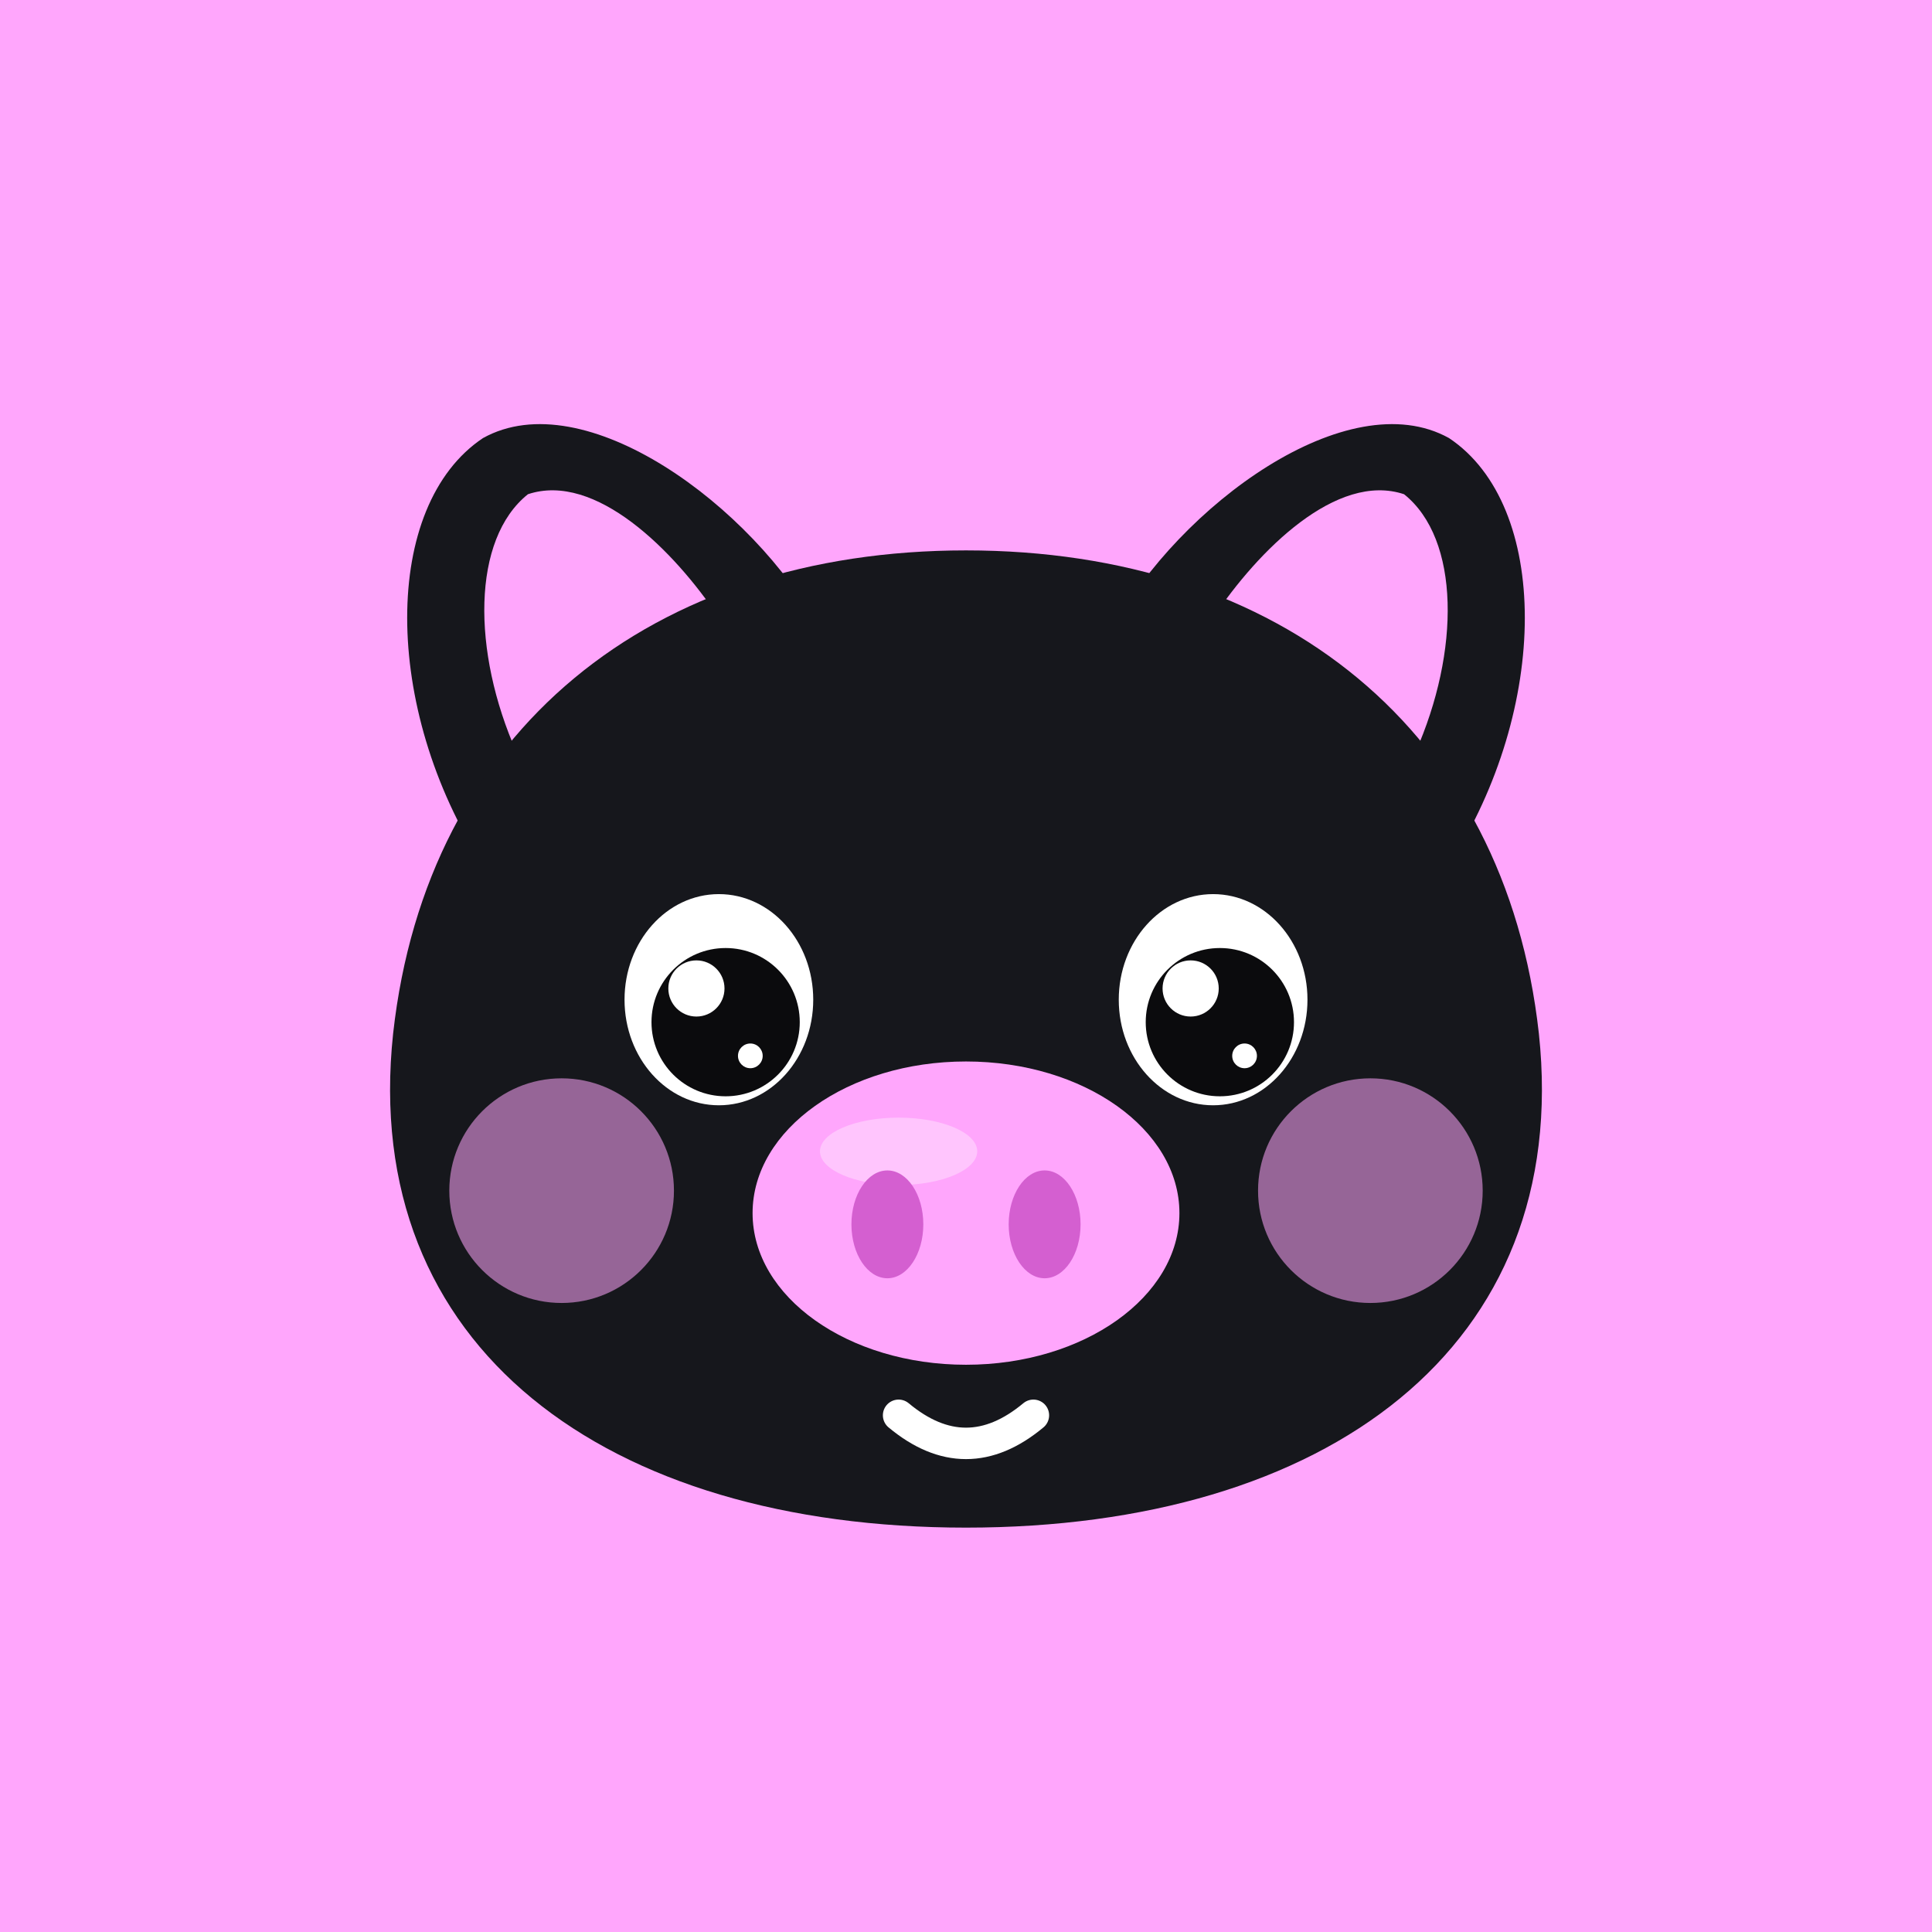
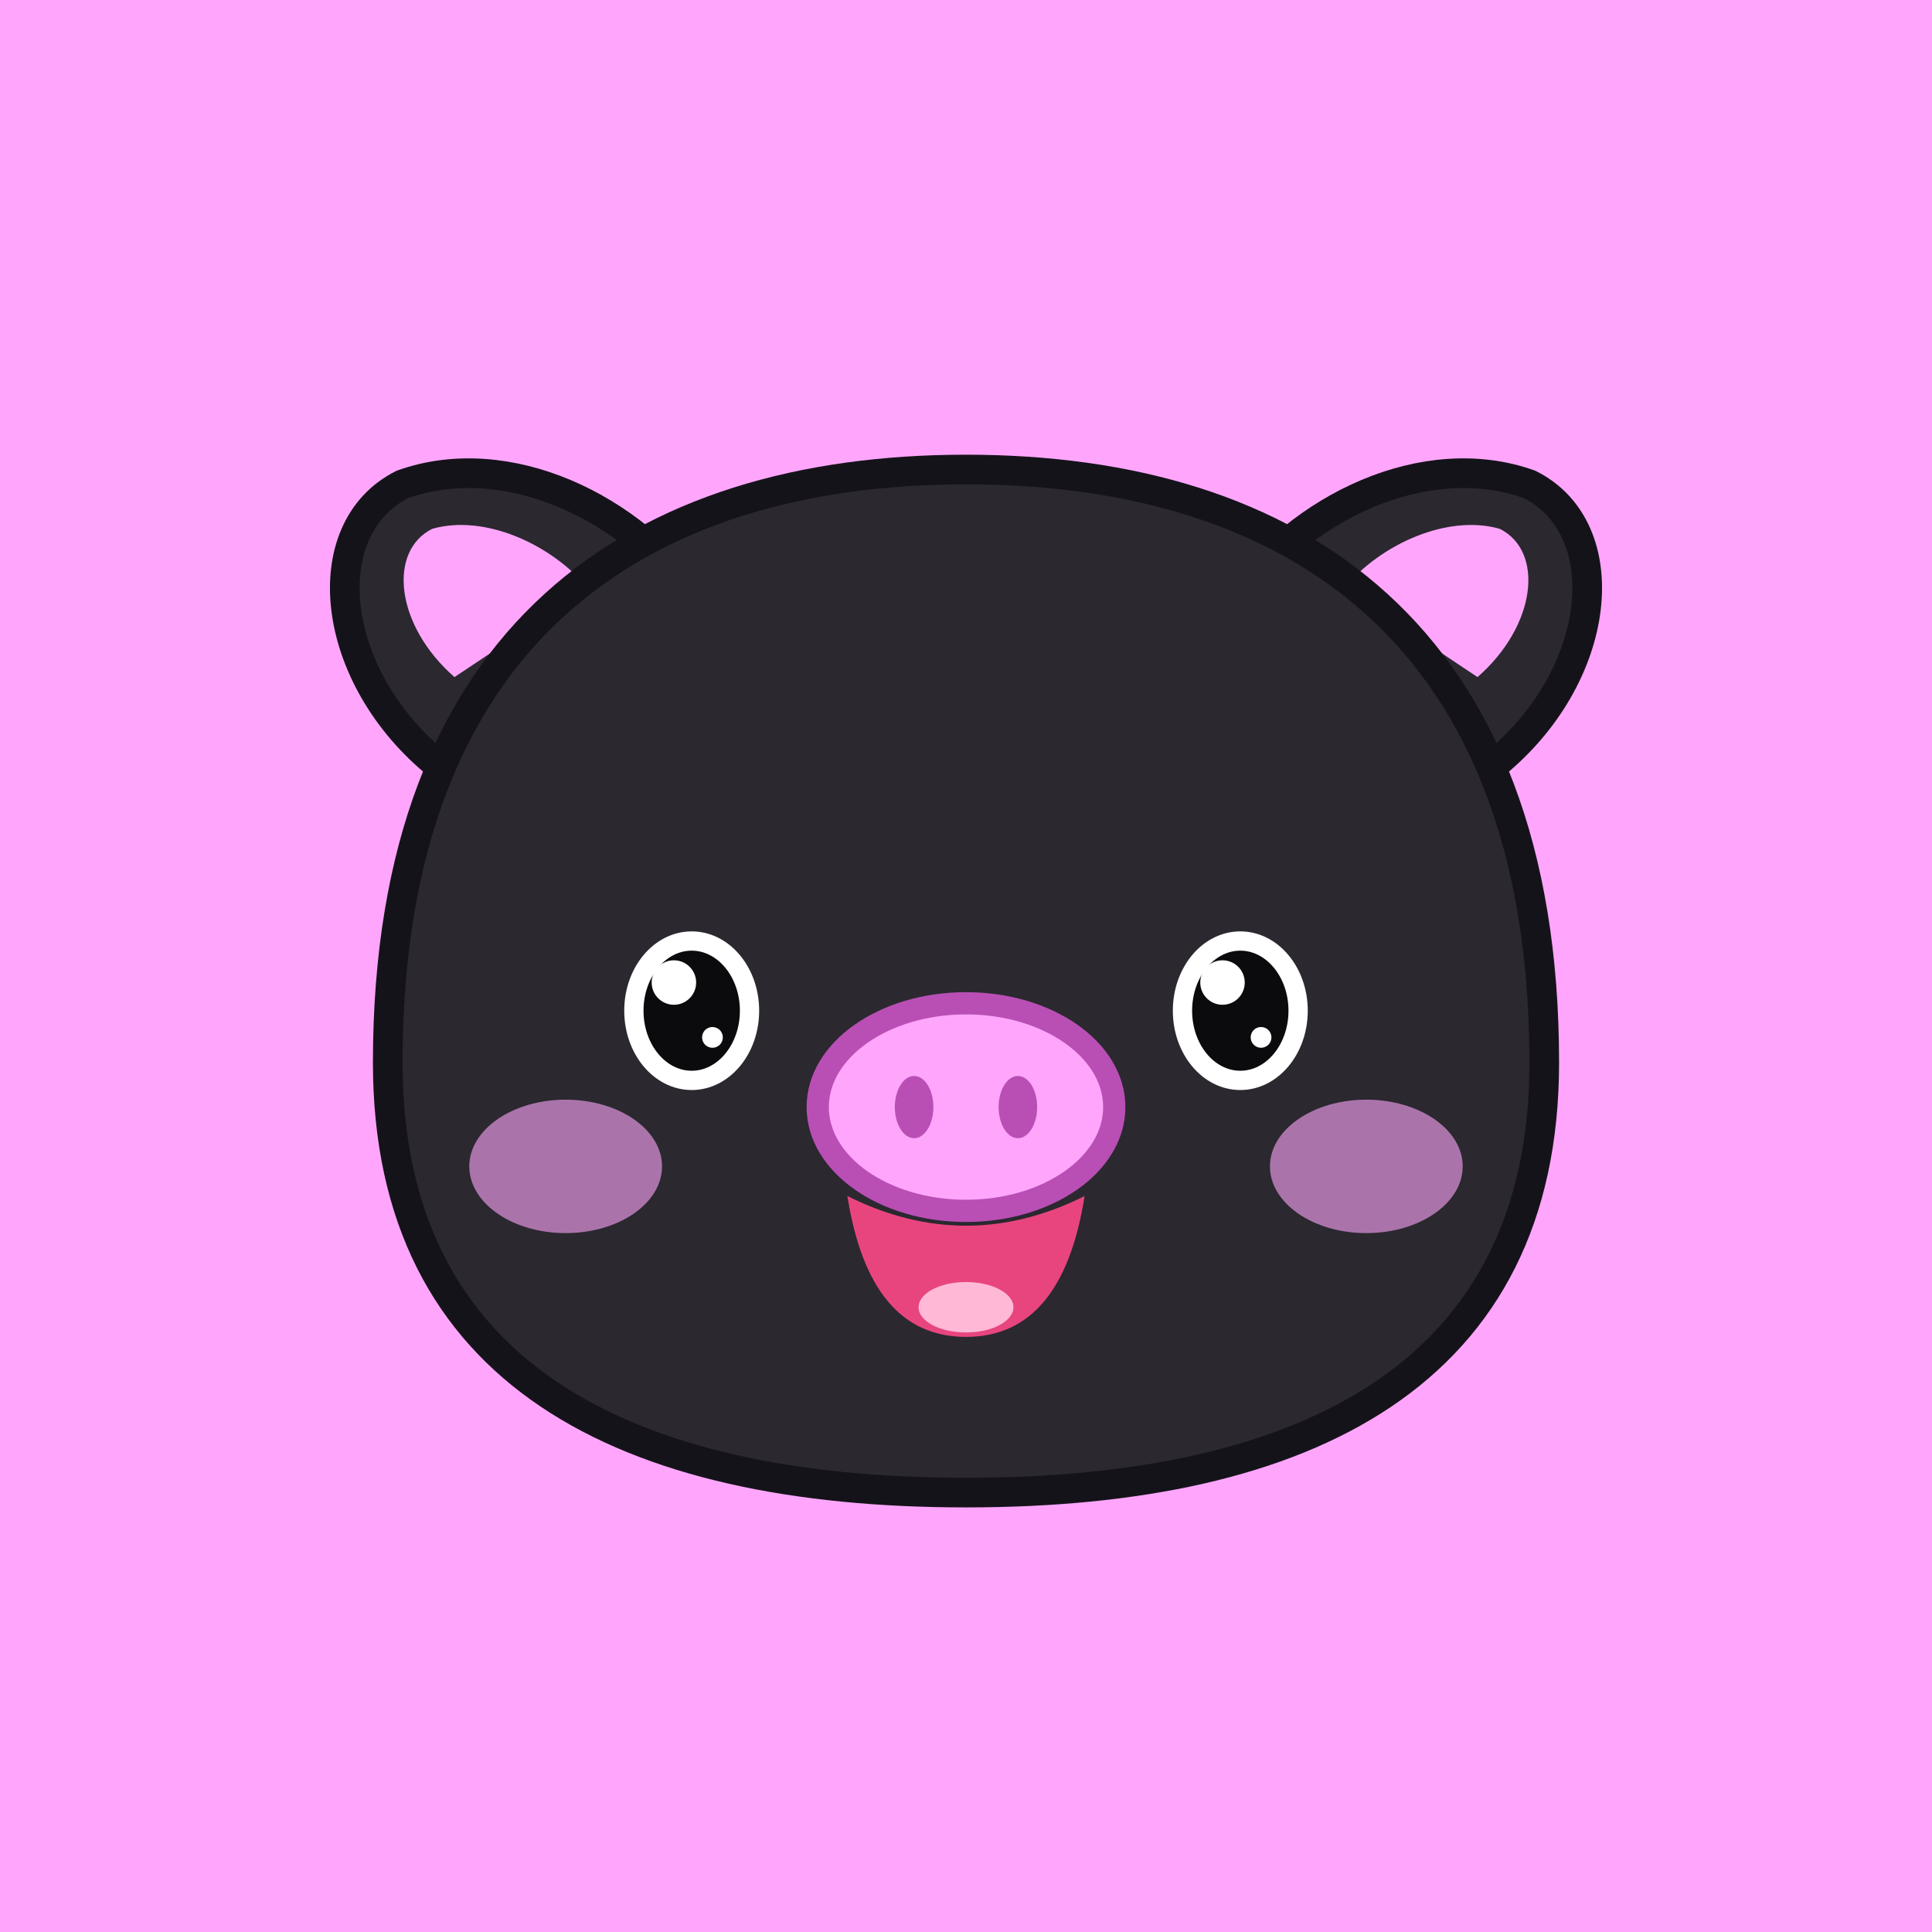
<svg xmlns="http://www.w3.org/2000/svg" viewBox="-26 -30 172 172">
  <rect x="-26" y="-30" width="172" height="172" fill="#FFA6FC" />
-   <path d="M17 47 C8 33 8 15 17 9 C26 4 41 15 47 26 C39 33 27 40 17 47 Z" fill="#16171C" />
-   <path d="M103 47 C112 33 112 15 103 9 C94 4 79 15 73 26 C81 33 93 40 103 47 Z" fill="#16171C" />
-   <path d="M20 37 C16 28 16 18 21 14 C27 12 34 19 38 25 C32 29 26 33 20 37 Z" fill="#FFA6FC" />
-   <path d="M100 37 C104 28 104 18 99 14 C93 12 86 19 82 25 C88 29 94 33 100 37 Z" fill="#FFA6FC" />
-   <path d="M60 19 C88 19 108 35 111 62 C114 90 92 106 60 106 C28 106 6 90 9 62 C12 35 32 19 60 19 Z" fill="#16171C" />
-   <ellipse cx="38" cy="59" rx="8.4" ry="9.4" fill="#FFFFFF" />
-   <circle cx="38.6" cy="61" r="6.6" fill="#0B0B0D" />
-   <circle cx="36" cy="58" r="2.5" fill="#FFFFFF" />
-   <circle cx="40.8" cy="64" r="1.1" fill="#FFFFFF" />
-   <ellipse cx="82" cy="59" rx="8.4" ry="9.4" fill="#FFFFFF" />
-   <circle cx="82.6" cy="61" r="6.6" fill="#0B0B0D" />
-   <circle cx="80" cy="58" r="2.5" fill="#FFFFFF" />
-   <circle cx="84.8" cy="64" r="1.1" fill="#FFFFFF" />
-   <circle cx="24" cy="76" r="10" fill="#FFA6FC" opacity="0.55" />
-   <circle cx="96" cy="76" r="10" fill="#FFA6FC" opacity="0.55" />
-   <ellipse cx="60" cy="78" rx="19" ry="13.5" fill="#FFA6FC" />
-   <ellipse cx="54" cy="72.5" rx="7" ry="3" fill="#FFFFFF" opacity="0.35" />
-   <ellipse cx="53" cy="79" rx="3.2" ry="4.8" fill="#D45FD0" />
-   <ellipse cx="67" cy="79" rx="3.2" ry="4.8" fill="#D45FD0" />
-   <path d="M54 96 Q60 101 66 96" fill="none" stroke="#FFFFFF" stroke-width="2.8" stroke-linecap="round" />
+   <g transform="translate(60 58) scale(0.66)">
+     <path d="M-71 -30 C-86 -42 -88 -62 -76 -68 C-62 -73 -45 -65 -36 -52 Z" fill="#2B2830" stroke="#15131A" stroke-width="4" stroke-linejoin="round" stroke-linecap="round" />
+     <g transform="scale(-1 1)">
+       <path d="M-71 -30 C-86 -42 -88 -62 -76 -68 C-62 -73 -45 -65 -36 -52 Z" fill="#2B2830" stroke="#15131A" stroke-width="4" stroke-linejoin="round" stroke-linecap="round" />
+     </g>
+     <path d="M-69 -42 C-77 -49 -78 -59 -72 -62 C-65 -64 -56 -60 -51 -54 Z" fill="#FFA6FC" />
+     <g transform="scale(-1 1)">
+       <path d="M-69 -42 C-77 -49 -78 -59 -72 -62 C-65 -64 -56 -60 -51 -54 Z" fill="#FFA6FC" />
+     </g>
+     <path d="M-78 10 C-78 -48 -44 -70 0 -70 C44 -70 78 -48 78 10 C78 52 46 68 0 68 C-46 68 -78 52 -78 10 Z" fill="#2B2830" stroke="#15131A" stroke-width="4" stroke-linejoin="round" stroke-linecap="round" />
+     <ellipse cx="-54" cy="24" rx="13" ry="9" fill="#FFA6FC" opacity="0.6" />
+     <g transform="scale(-1 1)">
+       <ellipse cx="-54" cy="24" rx="13" ry="9" fill="#FFA6FC" opacity="0.6" />
+     </g>
+     <ellipse cx="-37" cy="3" rx="7.8" ry="9.4" fill="#0B0B0D" stroke="#FFFFFF" stroke-width="2.6" />
+     <circle cx="-39.4" cy="-0.8" r="3" fill="#FFFFFF" />
+     <circle cx="-34.2" cy="6.6" r="1.4" fill="#FFFFFF" />
+     <ellipse cx="37" cy="3" rx="7.8" ry="9.4" fill="#0B0B0D" stroke="#FFFFFF" stroke-width="2.6" />
+     <circle cx="34.6" cy="-0.8" r="3" fill="#FFFFFF" />
+     <circle cx="39.8" cy="6.6" r="1.4" fill="#FFFFFF" />
+     <path d="M-16 28 Q0 36 16 28 Q13 47 0 47 Q-13 47 -16 28 Z" fill="#E8457F" />
+     <ellipse cx="0" cy="43" rx="6.4" ry="3.4" fill="#FFB9D6" />
+     <ellipse cx="0" cy="16" rx="20" ry="14" fill="#FFA6FC" stroke="#B94FB5" stroke-width="3" stroke-linejoin="round" stroke-linecap="round" />
+     <ellipse cx="-7" cy="16" rx="2.6" ry="4.2" fill="#B94FB5" />
+     <ellipse cx="7" cy="16" rx="2.6" ry="4.2" fill="#B94FB5" />
+   </g>
</svg>
